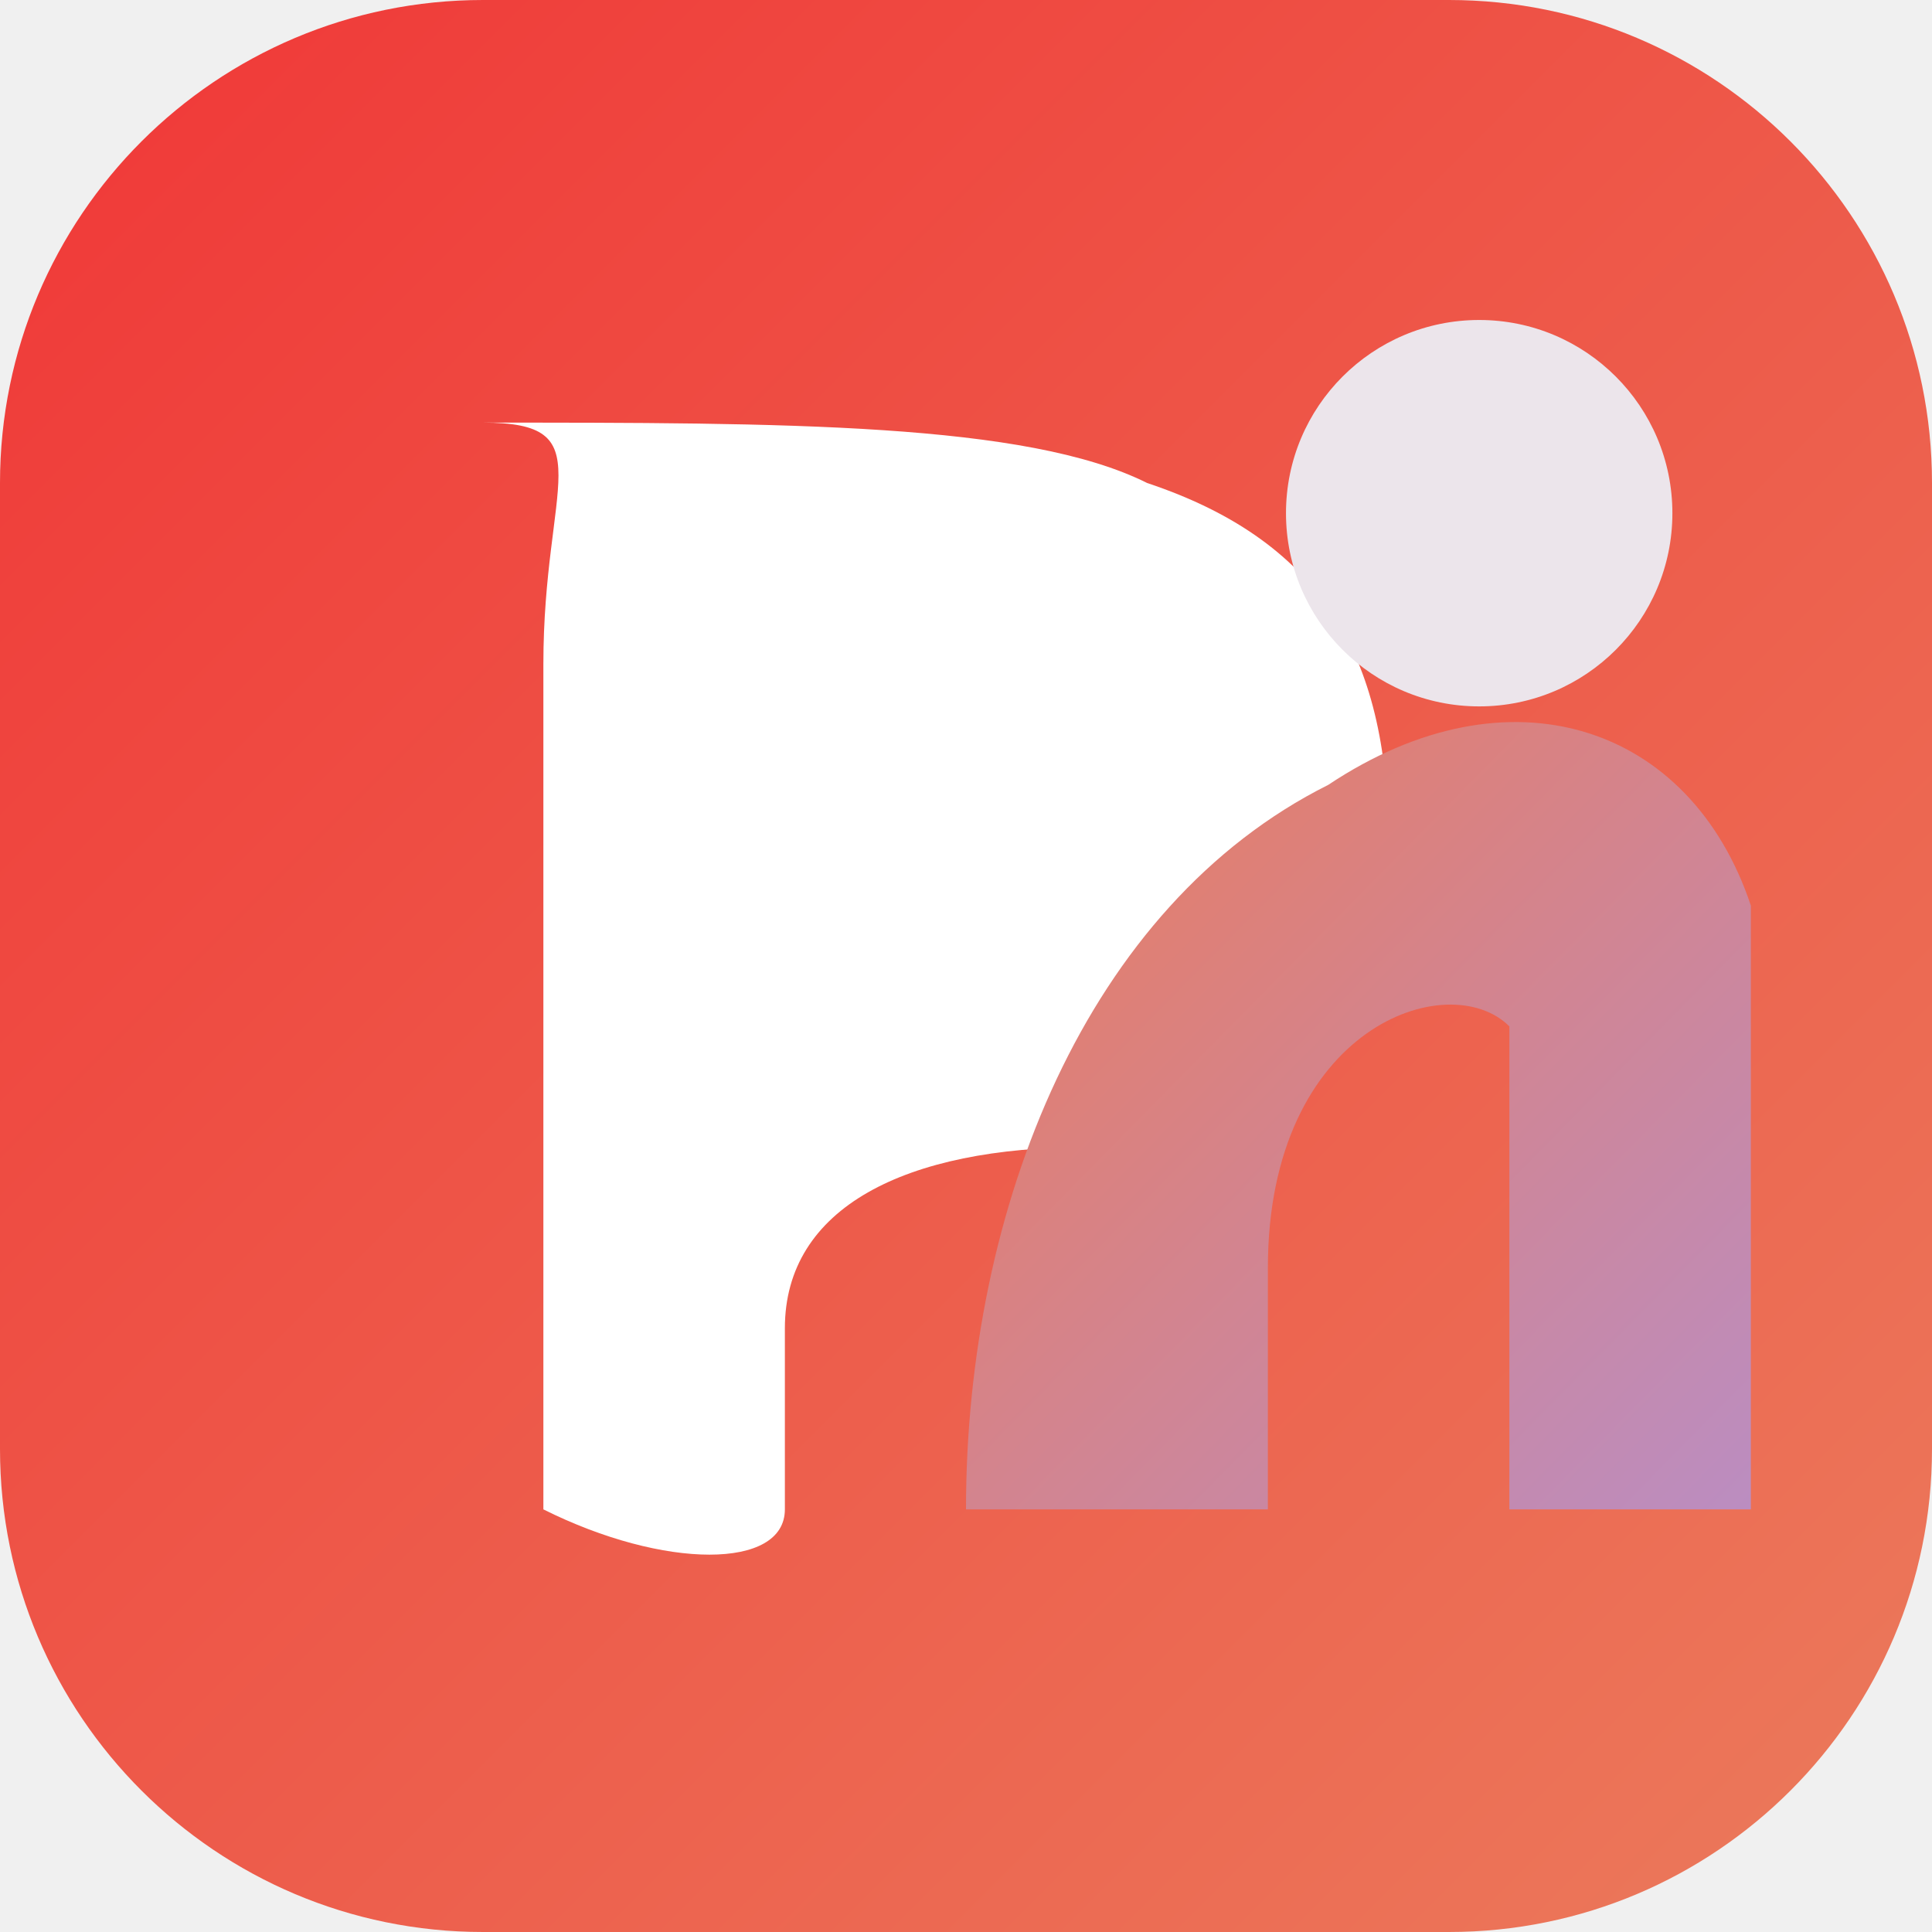
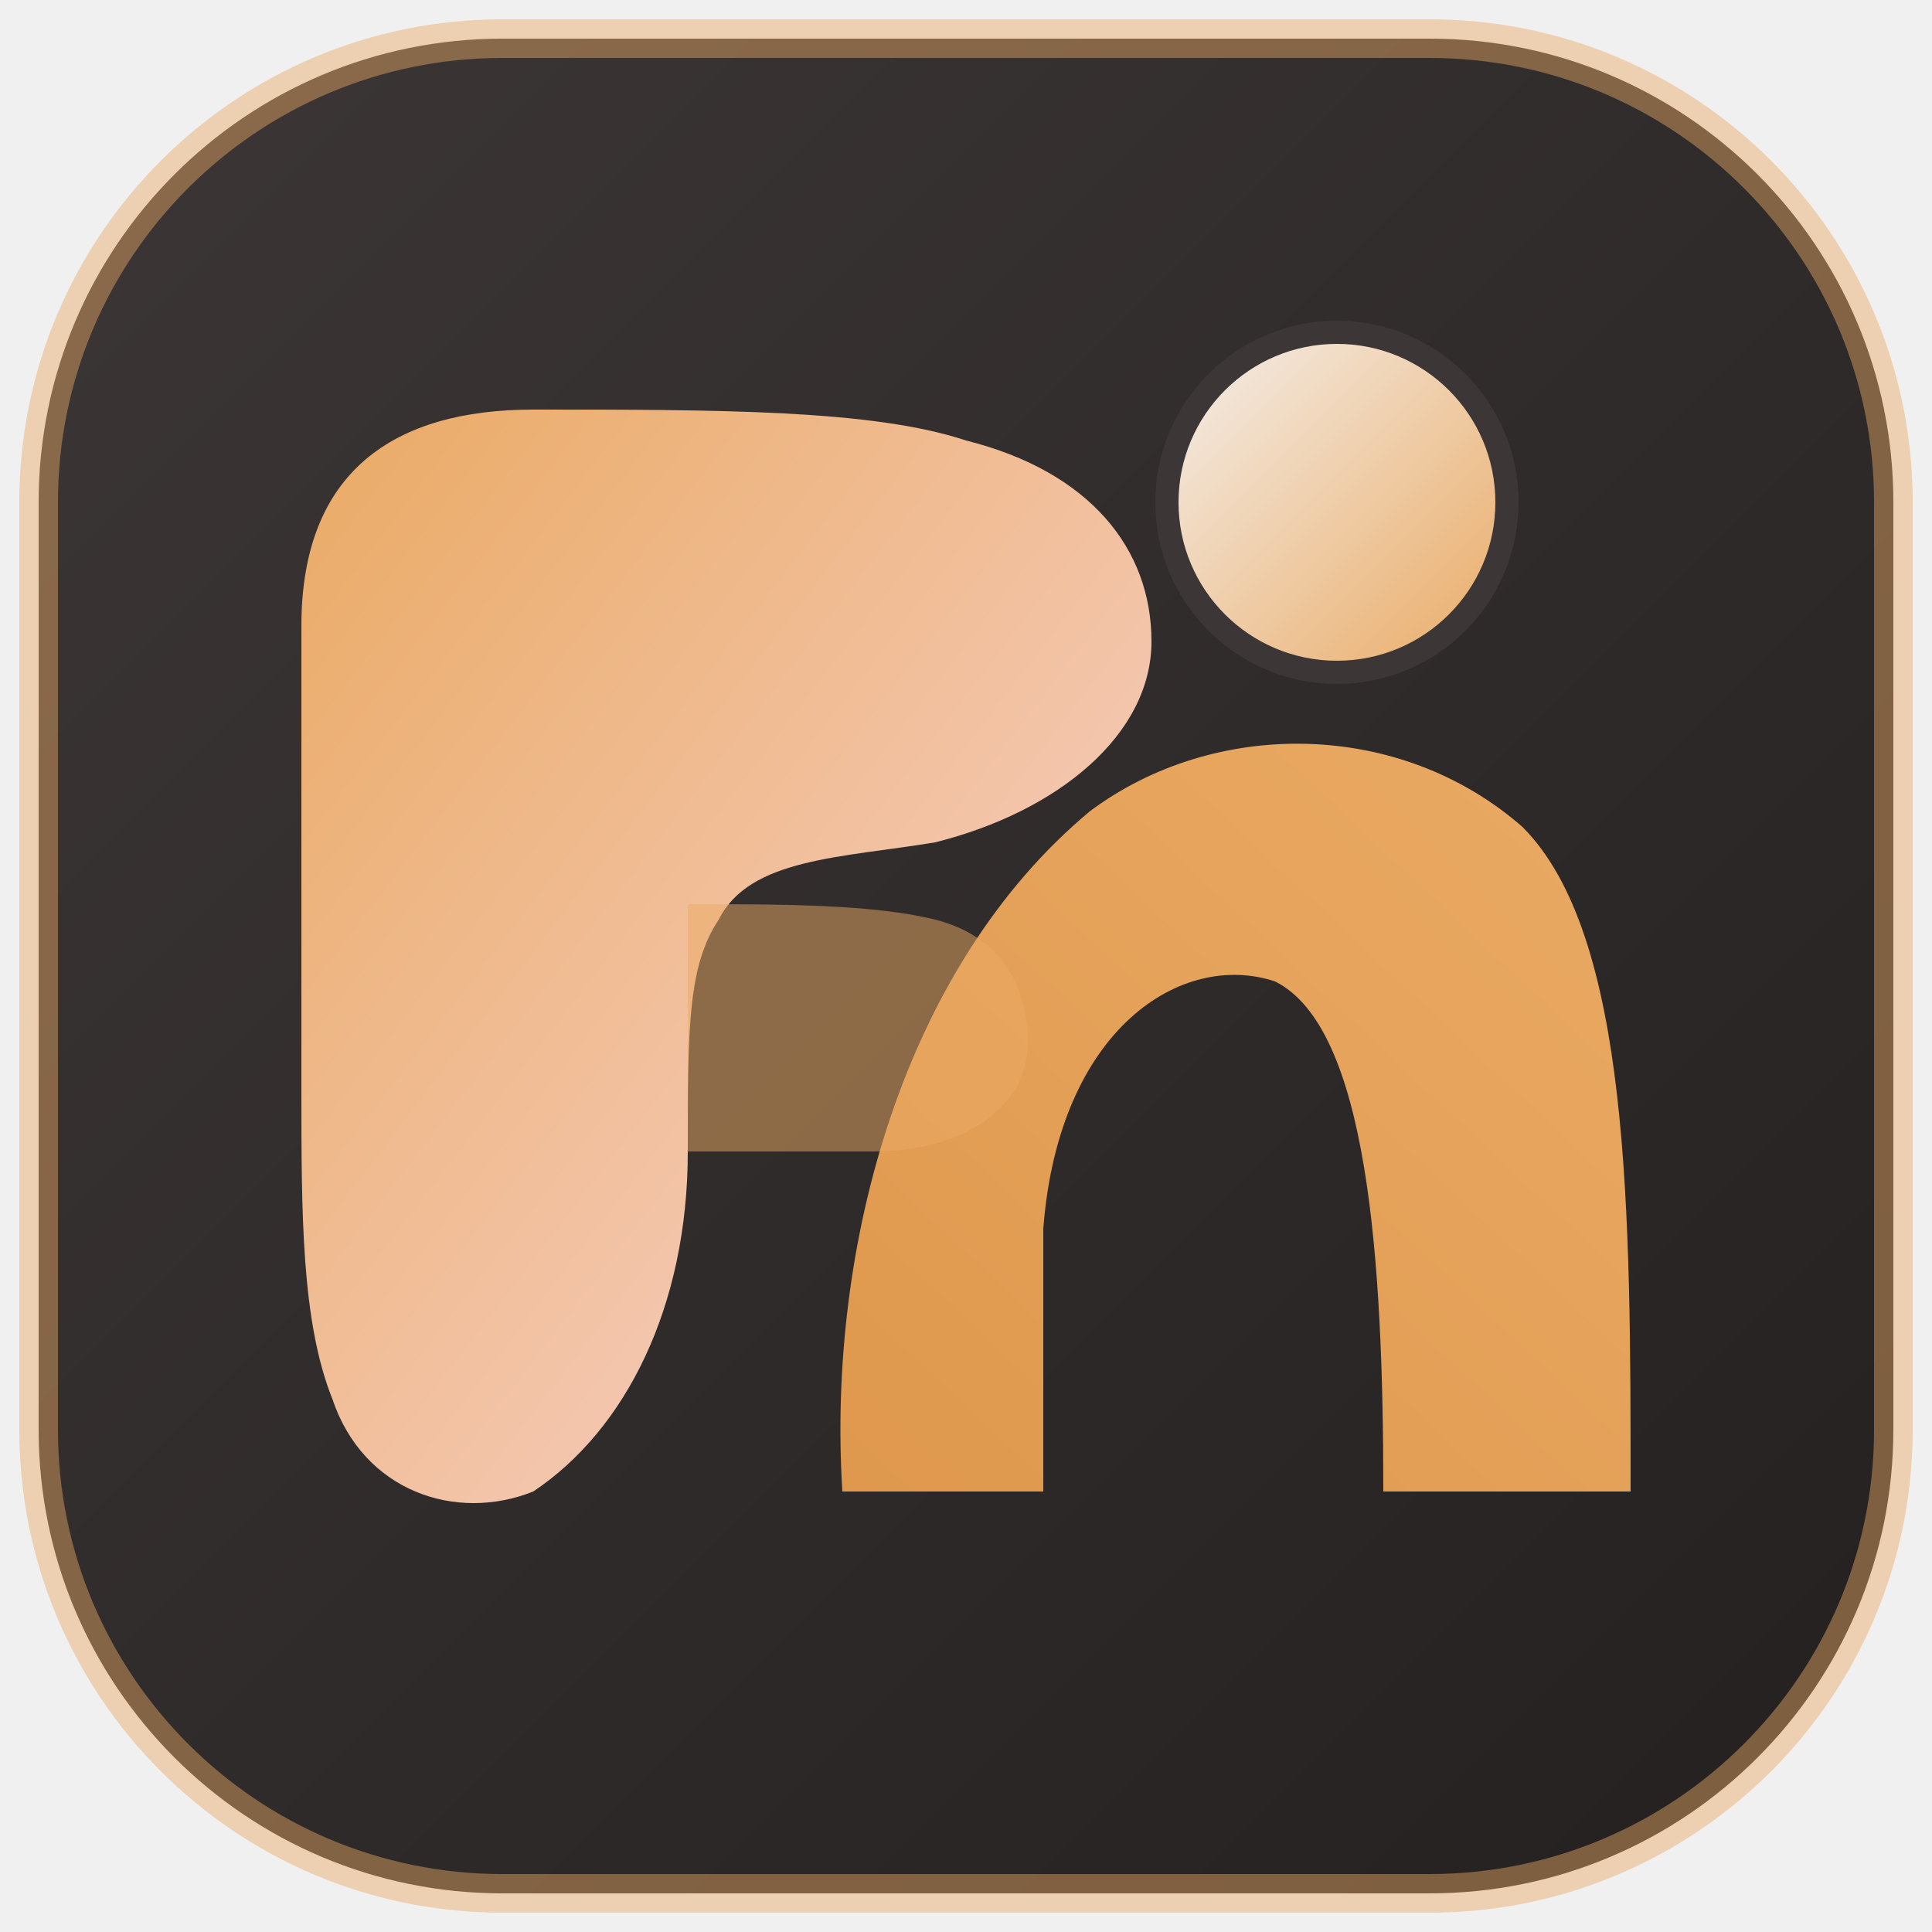
- <svg xmlns="http://www.w3.org/2000/svg" viewBox="0 0 32 32" fill="none">
+ <svg xmlns="http://www.w3.org/2000/svg" viewBox="0 0 100 100" fill="none">
  <defs>
-     <linearGradient id="favBg" x1="0%" y1="0%" x2="100%" y2="100%">
-       <stop offset="0%" stop-color="#f03737" />
-       <stop offset="100%" stop-color="#eb7b5c" />
+     <linearGradient id="fhSquircleBg" x1="0%" y1="0%" x2="100%" y2="100%">
+       <stop offset="0%" stop-color="#3c3736" />
+       <stop offset="100%" stop-color="#242020" />
    </linearGradient>
-     <linearGradient id="favRose" x1="0%" y1="0%" x2="100%" y2="100%">
-       <stop offset="0%" stop-color="#eb7b5c" />
-       <stop offset="100%" stop-color="#bb8dc1" />
+     <linearGradient id="fhClientGrad" x1="0%" y1="0%" x2="100%" y2="100%">
+       <stop offset="0%" stop-color="#eaaa64" />
+       <stop offset="100%" stop-color="#f9d5d5" />
+     </linearGradient>
+     <linearGradient id="fhFreelancerGrad" x1="0%" y1="100%" x2="100%" y2="0%">
+       <stop offset="0%" stop-color="#df984d" />
+       <stop offset="100%" stop-color="#eaaa64" />
+     </linearGradient>
+     <linearGradient id="fhGrowthNode" x1="0%" y1="0%" x2="100%" y2="100%">
+       <stop offset="0%" stop-color="#f4f0ed" />
+       <stop offset="100%" stop-color="#eaaa64" />
    </linearGradient>
  </defs>
-   <rect width="32" height="32" rx="8" fill="url(#favBg)" />
-   <path d="M 8 7 C 13 7 17 7 19 8 C 22 9 23 11 23 14 C 23 16 21 18 18 19 C 15 19 13 20 13 22 L 13 25 C 13 26 11 26 9 25 L 9 11 C 9 8 10 7 8 7 Z" fill="#FFFFFF" />
-   <path d="M 16 25 C 16 20 18 15 22 13 C 25 11 28 12 29 15 L 29 25 L 25 25 L 25 17 C 24 16 21 17 21 21 L 21 25 Z" fill="url(#favRose)" />
-   <circle cx="24.5" cy="8.5" r="3.2" fill="#ece5eb" />
+   <rect x="2" y="2" width="96" height="96" rx="24" fill="url(#fhSquircleBg)" stroke="rgba(234, 170, 100, 0.45)" stroke-width="2" />
+   <g transform="translate(10, 10) scale(0.8)">
+     <path d="M 22 14              C 34 14 44 14 50 16              C 58 18 62 23 62 29              C 62 35 56 40 48 42              C 42 43 36 43 34 47              C 32 50 32 54 32 62              C 32 72 28 80 22 84              C 17 86 11 84 9 78              C 7 73 7 66 7 58              L 7 28              C 7 18 13 14 22 14 Z" fill="url(#fhClientGrad)" />
+     <path d="M 42 84              C 41 68 46 50 58 40              C 66 34 78 34 86 41              C 93 48 93 66 93 84              L 77 84              C 77 69 76 54 70 51              C 64 49 56 54 55 67              L 55 84 Z" fill="url(#fhFreelancerGrad)" />
+     <path d="M 32 46              C 38 46 44 46 48 47              C 52 48 54 51 54 55              C 54 59 50 62 44 62              L 32 62 Z" fill="#eaaa64" opacity="0.5" />
+     <circle cx="74" cy="20" r="11" fill="url(#fhGrowthNode)" stroke="#3c3736" stroke-width="1.5" />
+   </g>
</svg>
